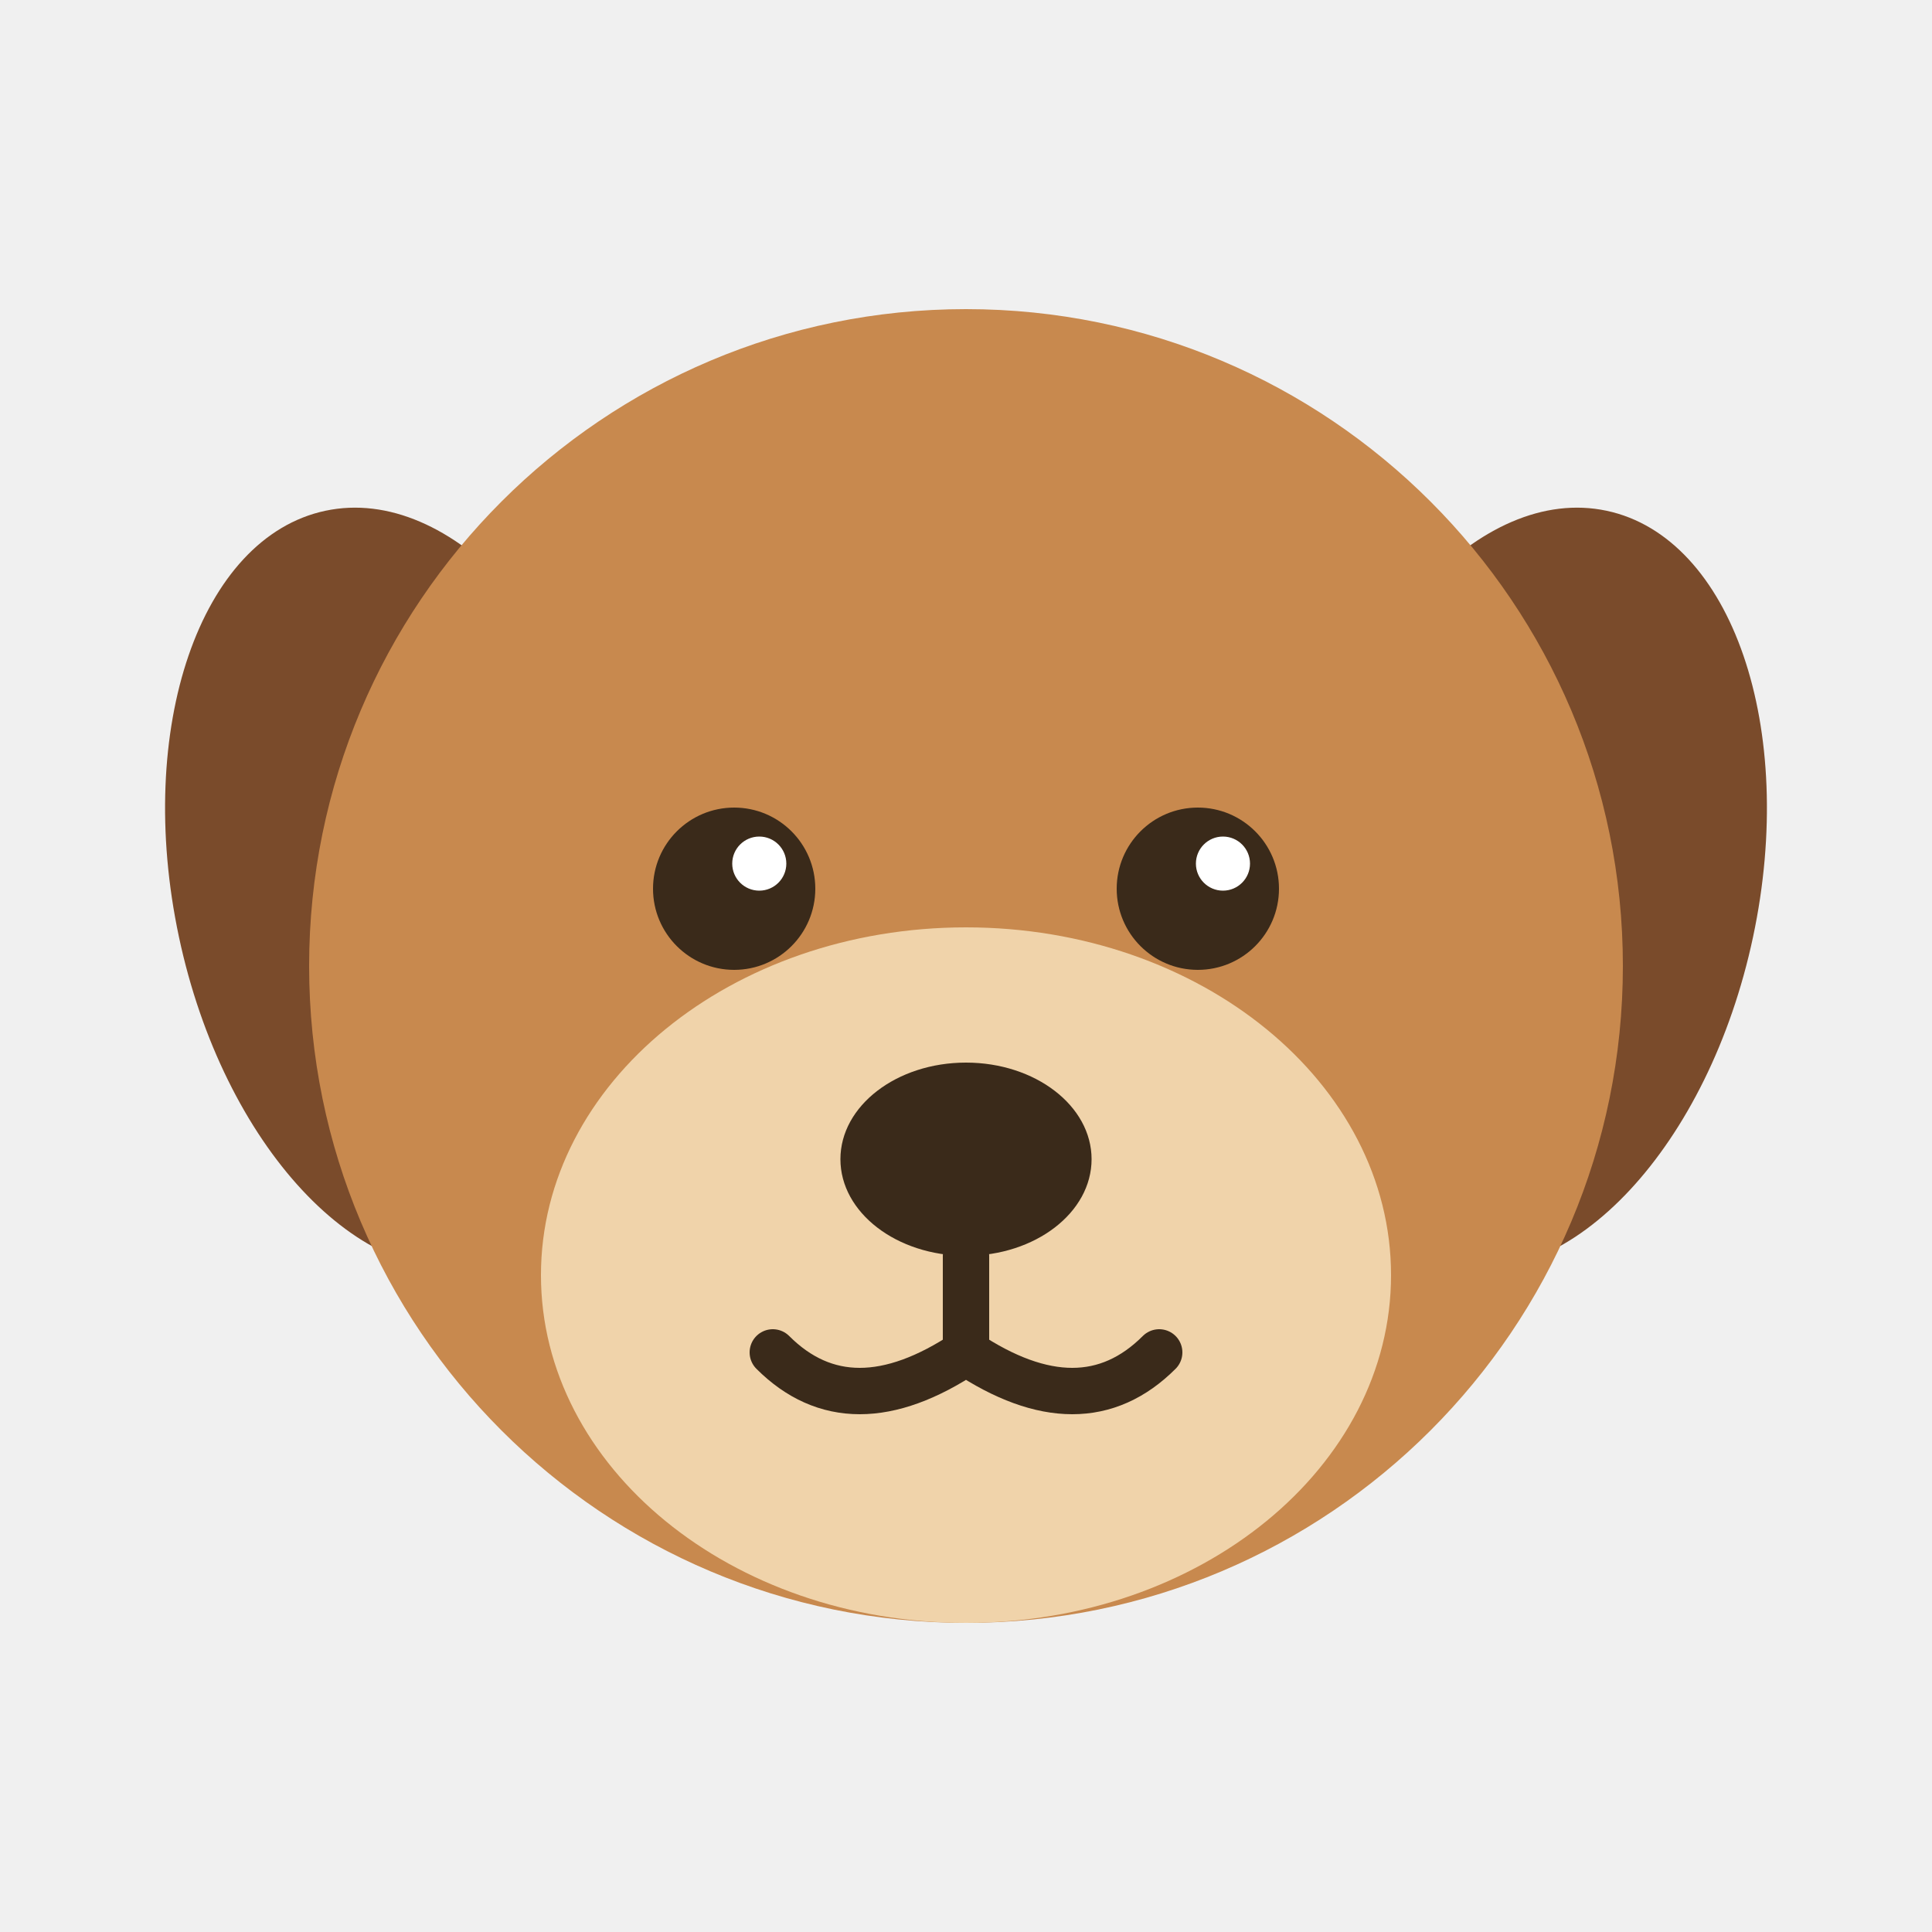
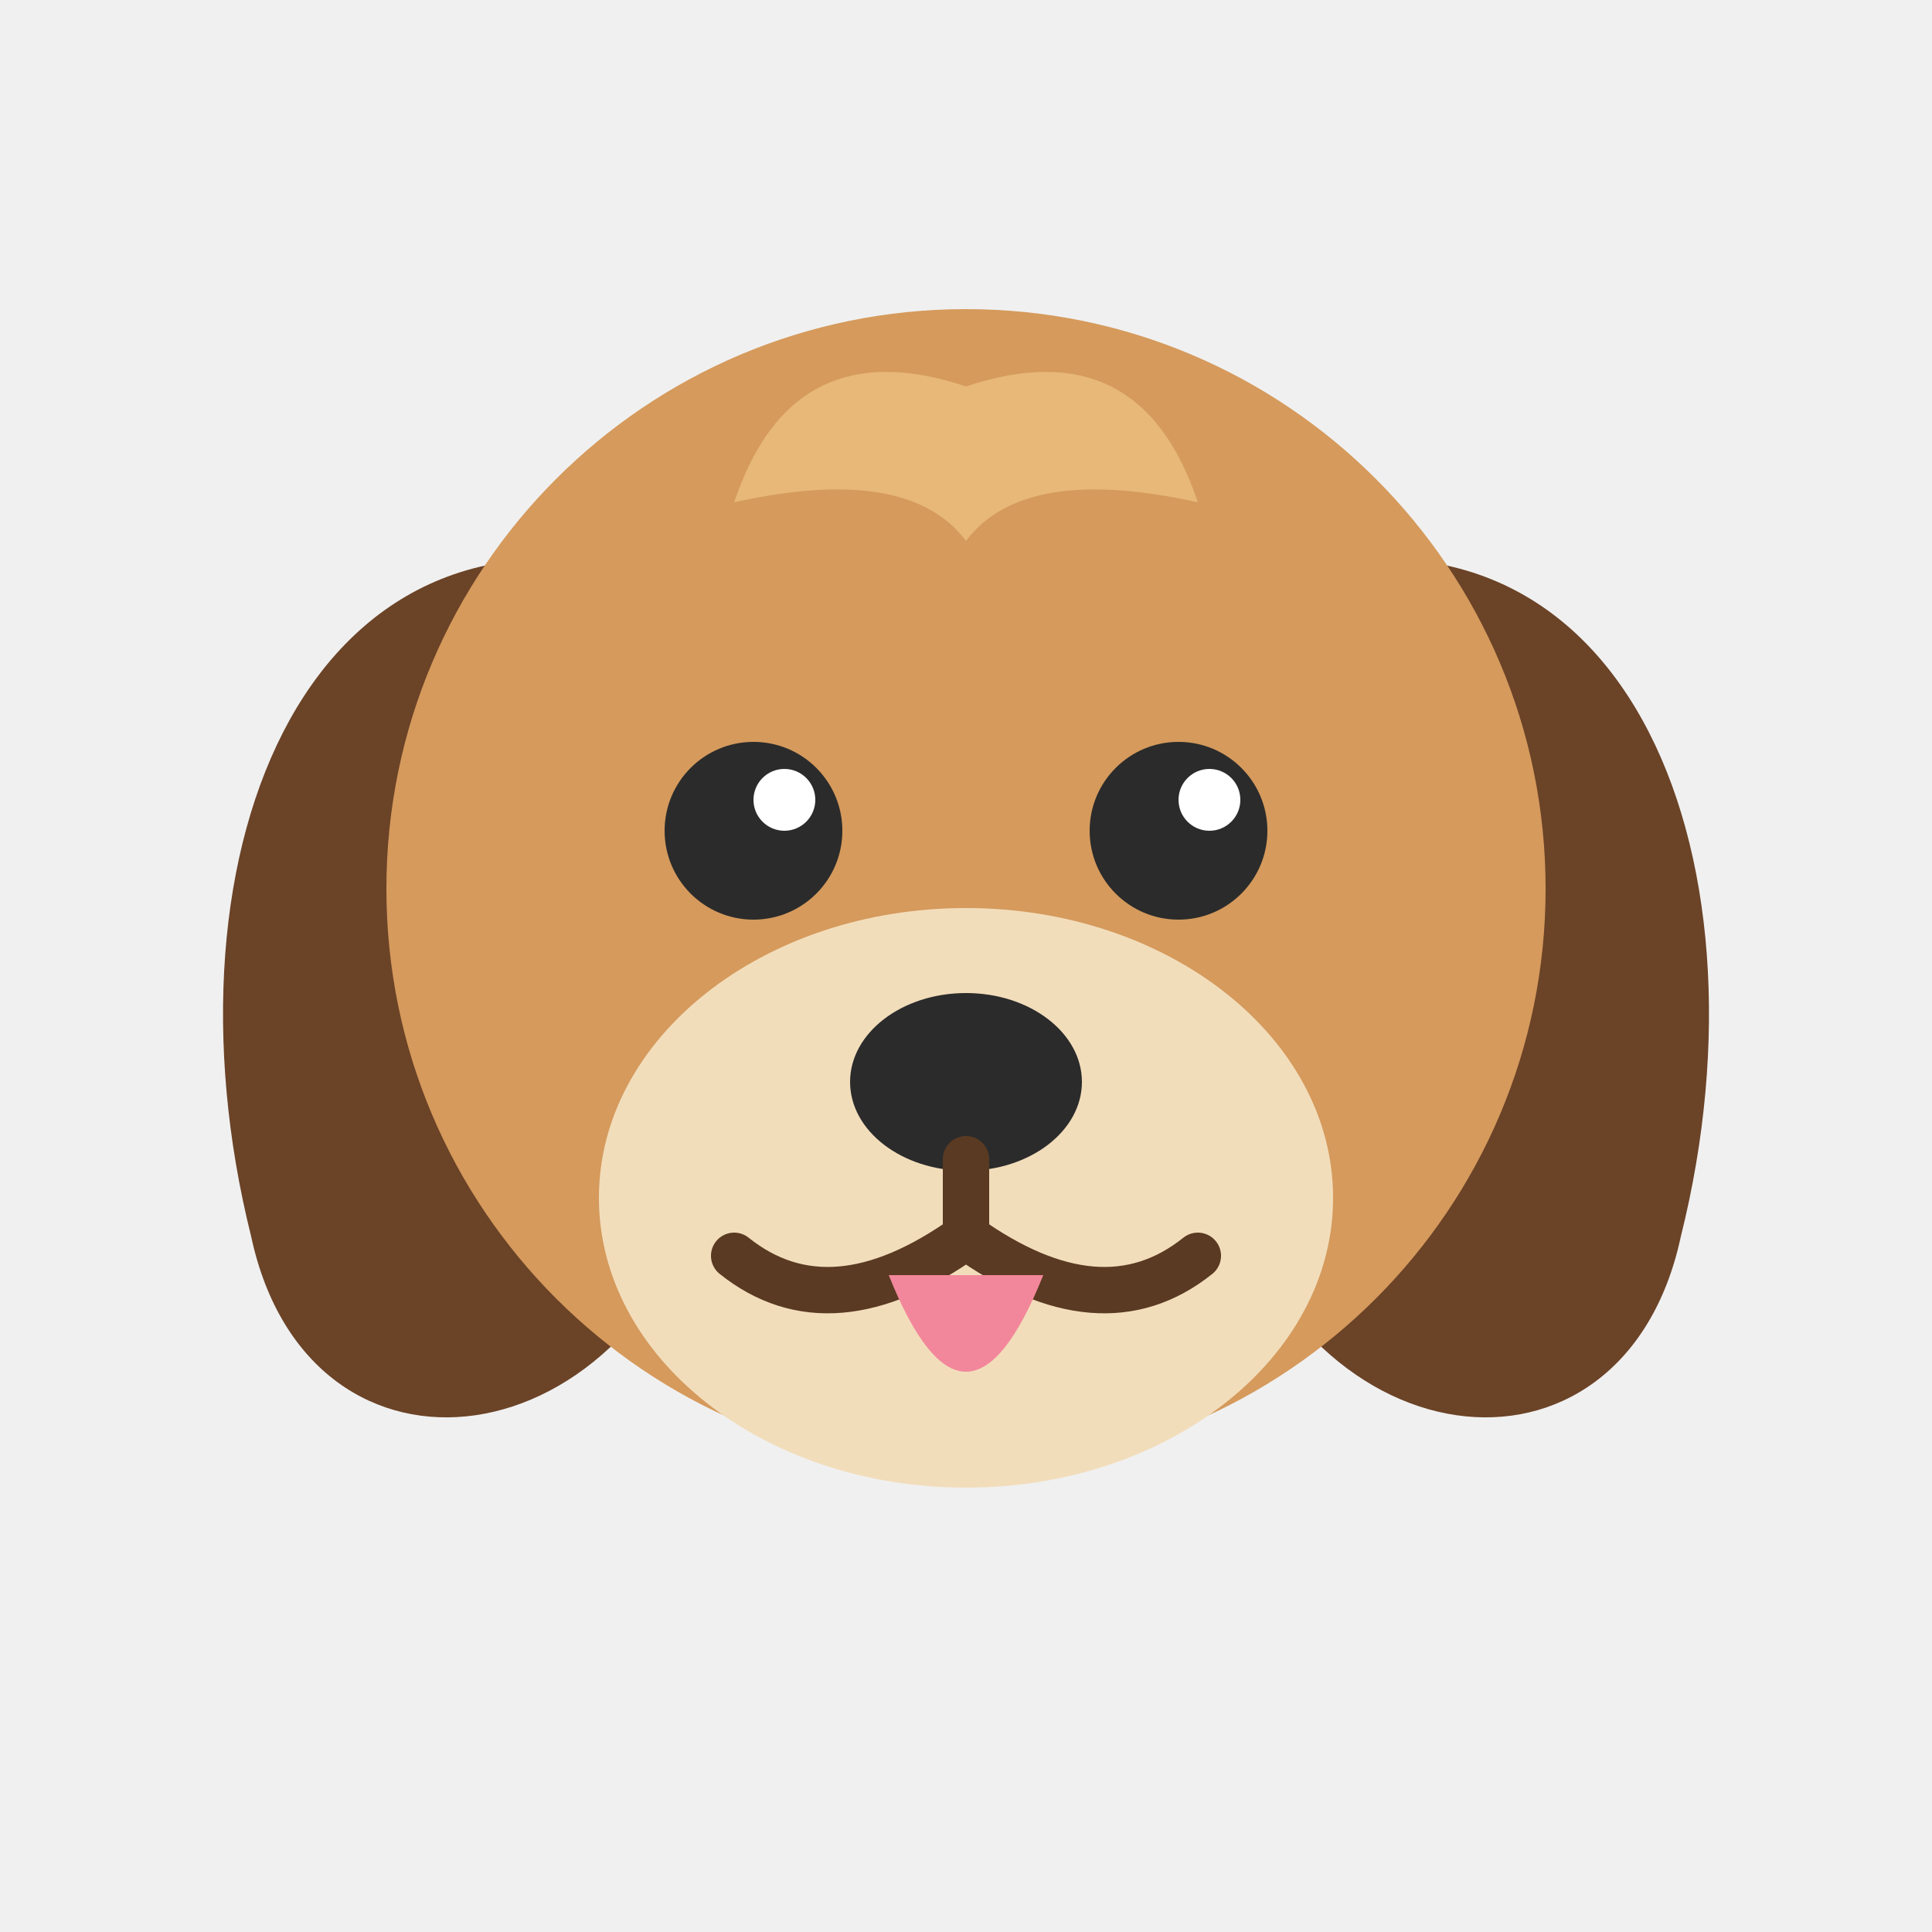
<svg xmlns="http://www.w3.org/2000/svg" viewBox="0 0 100 100" role="img" aria-label="anjing">
-   <ellipse cx="21" cy="46" rx="12" ry="20" fill="#7a4b2b" transform="rotate(-12 21 46)" />
-   <ellipse cx="79" cy="46" rx="12" ry="20" fill="#7a4b2b" transform="rotate(12 79 46)" />
-   <circle cx="50" cy="50" r="34" fill="#c8894e" />
-   <ellipse cx="50" cy="66" rx="22" ry="18" fill="#f0d3aa" />
-   <circle cx="38" cy="46" r="4.2" fill="#3a2a1a" />
-   <circle cx="62" cy="46" r="4.2" fill="#3a2a1a" />
-   <circle cx="39.3" cy="44.7" r="1.4" fill="#fff" />
-   <circle cx="63.3" cy="44.7" r="1.4" fill="#fff" />
-   <ellipse cx="50" cy="60" rx="6.5" ry="5" fill="#3a2a1a" />
-   <path d="M50 65 v5 M50 70 q-6 4 -10 0 M50 70 q6 4 10 0" fill="none" stroke="#3a2a1a" stroke-width="2.4" stroke-linecap="round" />
+   <path d="M35 30 C16 24 8 44 13 64 C16 78 33 76 37 60 Z" fill="#6b4327" />
+   <path d="M65 30 C84 24 92 44 87 64 C84 78 67 76 63 60 Z" fill="#6b4327" />
+   <circle cx="50" cy="46" r="30" fill="#d59a5c" />
+   <path d="M50 20 q-9 -3 -12 6 q9 -2 12 2 q3 -4 12 -2 q-3 -9 -12 -6 Z" fill="#e7b878" />
+   <ellipse cx="50" cy="62" rx="19" ry="15" fill="#f2ddbb" />
+   <circle cx="39" cy="43" r="4.6" fill="#2b2b2b" />
+   <circle cx="61" cy="43" r="4.6" fill="#2b2b2b" />
+   <circle cx="40.6" cy="41.4" r="1.6" fill="#fff" />
+   <circle cx="62.6" cy="41.4" r="1.6" fill="#fff" />
+   <ellipse cx="50" cy="56" rx="6" ry="4.6" fill="#2b2b2b" />
+   <path d="M50 60 v4" stroke="#5a3a22" stroke-width="2.4" stroke-linecap="round" />
+   <path d="M50 64 q-7 5 -12 1 M50 64 q7 5 12 1" fill="none" stroke="#5a3a22" stroke-width="2.4" stroke-linecap="round" />
+   <path d="M46 66 q4 10 8 0 Z" fill="#f2879b" />
</svg>
